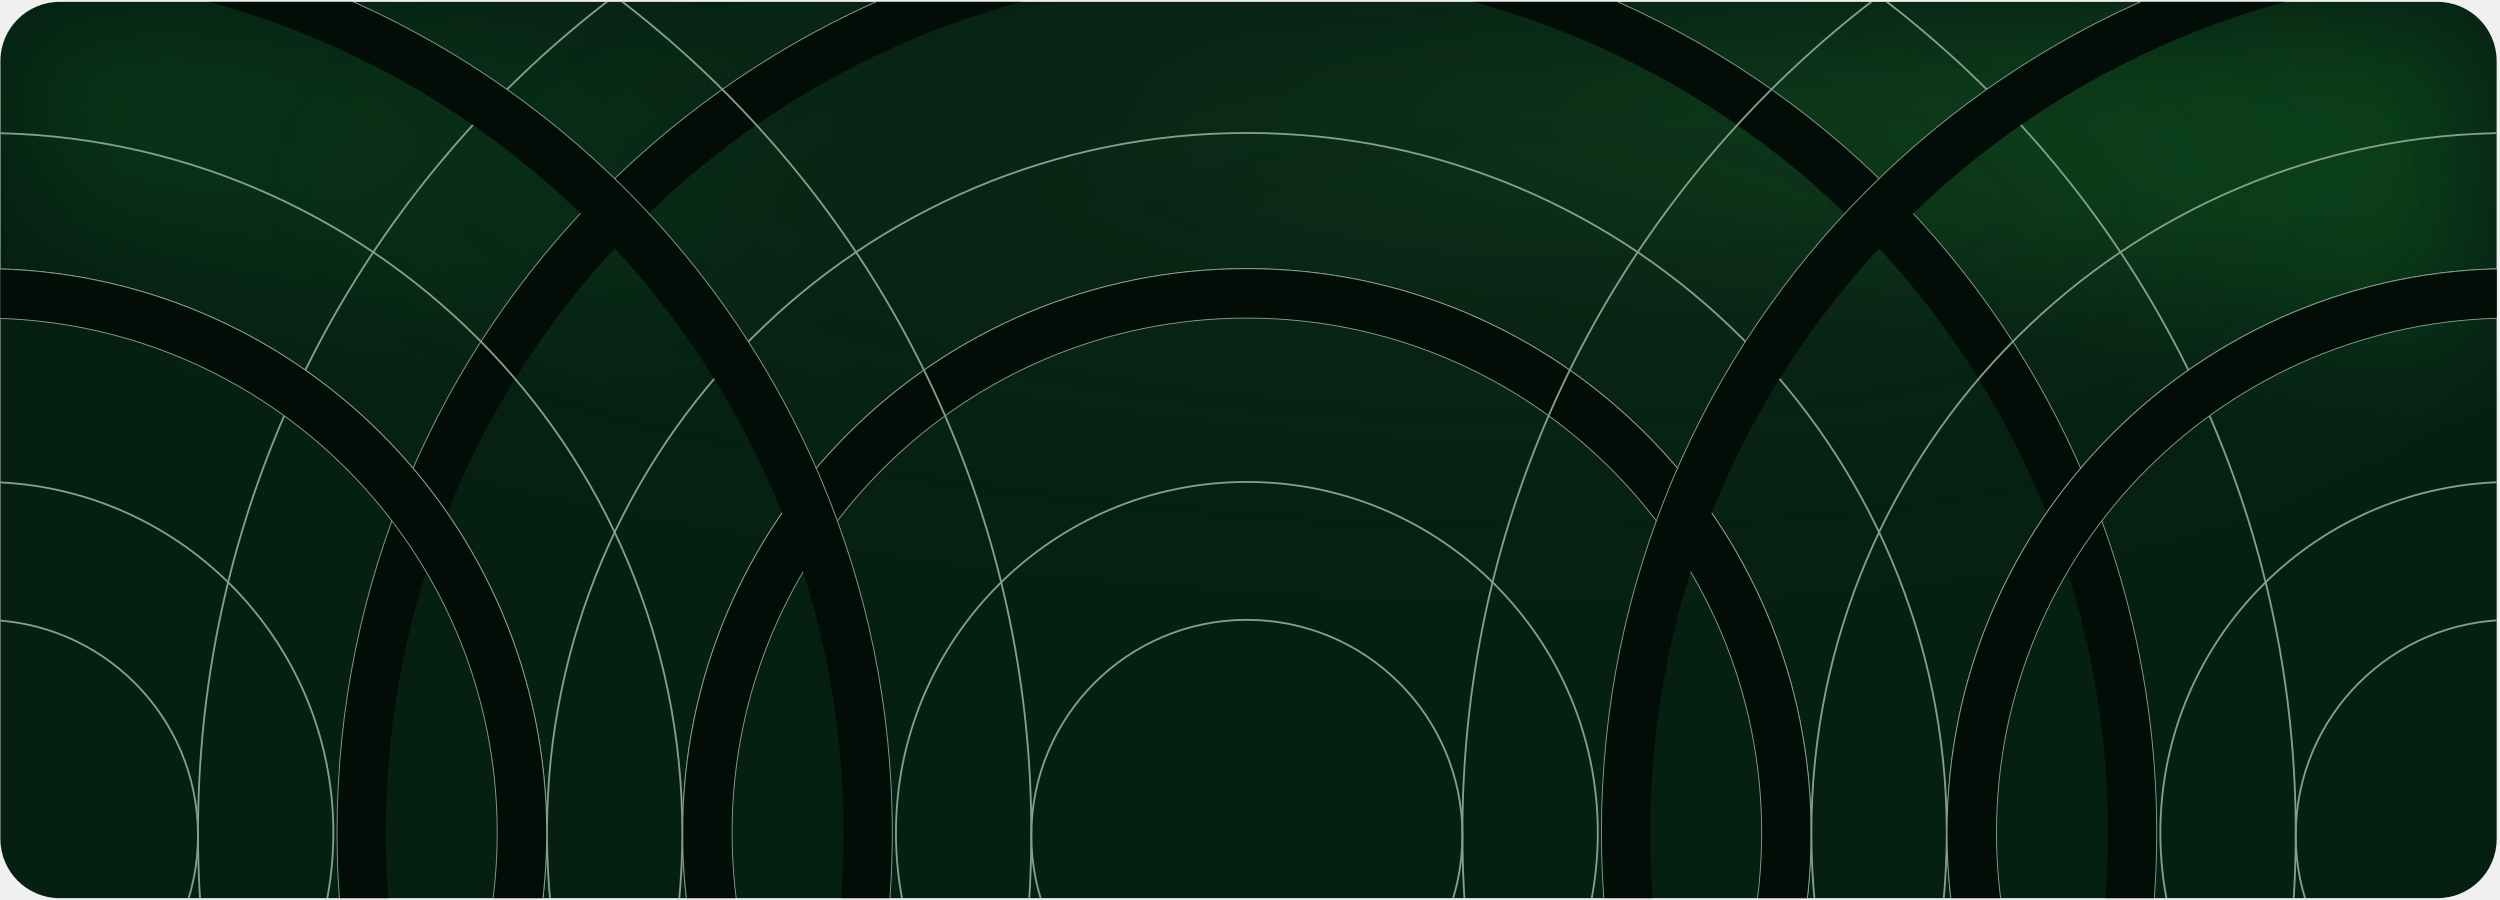
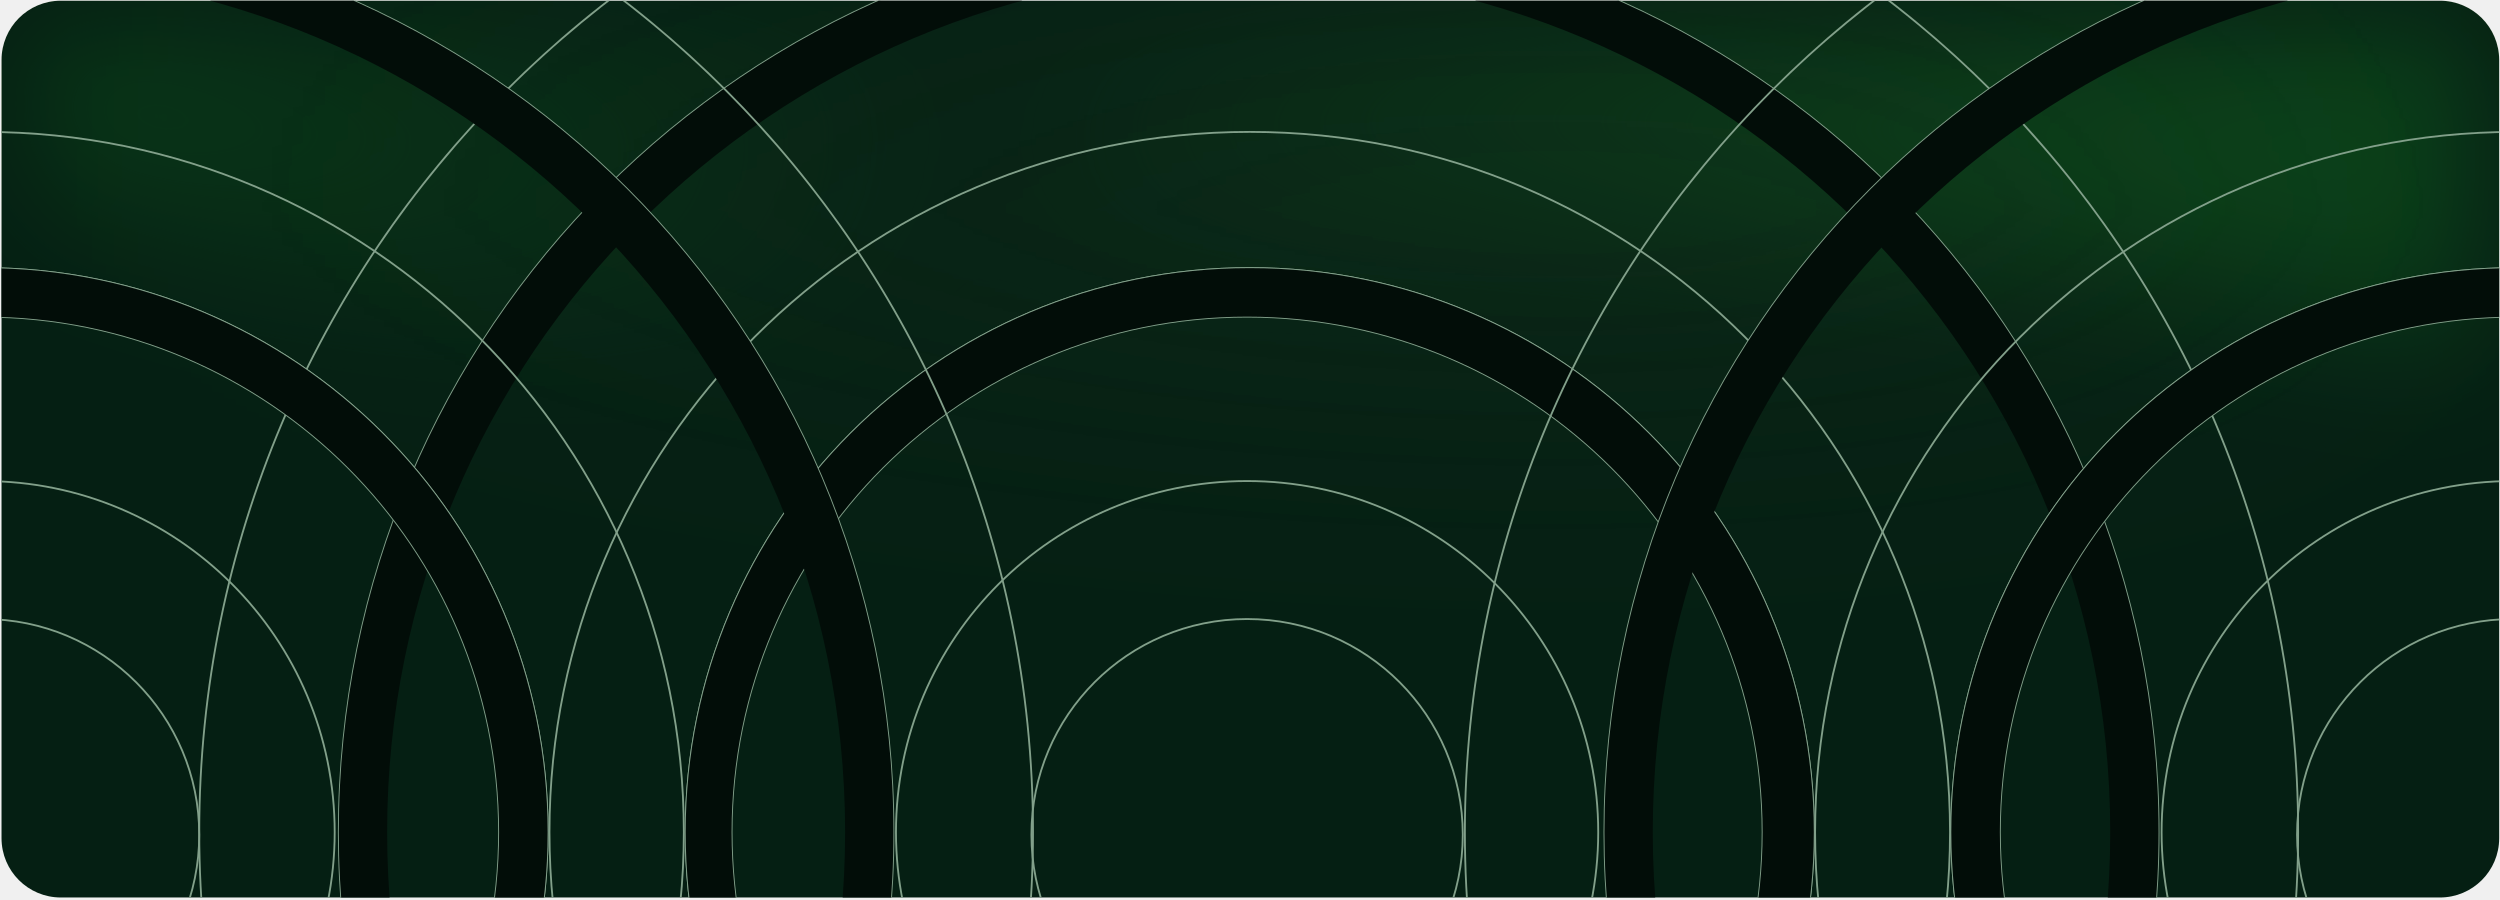
- <svg xmlns="http://www.w3.org/2000/svg" width="675" height="243" viewBox="0 0 675 243" fill="none">
+ <svg xmlns="http://www.w3.org/2000/svg" width="1065" height="383" viewBox="0 0 1065 383" fill="none">
  <g clip-path="url(#clip0_13332_2685)">
-     <rect x="0.106" y="0.501" width="674" height="242" rx="16" fill="#051F13" />
+     <rect x="0.651" y="0.302" width="1064" height="382.03" rx="25.258" fill="#051F13" />
    <g style="mix-blend-mode:overlay" filter="url(#filter0_f_13332_2685)">
-       <path d="M-374.293 -440.93C-322.842 -579.423 42.048 -571.76 440.714 -423.815C839.379 -275.869 1120.85 -43.666 1069.4 94.828C1017.95 233.321 587.879 1.961 254.394 77.714C-79.092 153.466 -425.744 -302.436 -374.293 -440.93Z" fill="url(#paint0_linear_13332_2685)" />
+       <path d="M-590.389 -696.572C-509.166 -915.203 66.862 -903.105 696.21 -669.553C1325.56 -436.001 1769.9 -69.437 1688.68 149.194C1607.46 367.825 928.531 2.592 402.079 122.178C-124.374 241.763 -671.611 -477.941 -590.389 -696.572Z" fill="url(#paint0_linear_13332_2685)" />
    </g>
    <g style="mix-blend-mode:hard-light" opacity="0.12" filter="url(#filter1_f_13332_2685)">
-       <path d="M783.739 -368.725C783.739 -593.932 542.808 -776.499 245.606 -776.499C-51.596 -776.499 -292.527 -593.932 -292.527 -368.725C-292.527 -143.519 -325.984 -33.04 245.606 39.046C817.195 111.133 783.739 -143.519 783.739 -368.725Z" fill="url(#paint1_radial_13332_2685)" />
+       <path d="M1237.27 -582.572C1237.27 -938.091 856.929 -1226.3 387.755 -1226.3C-81.419 -1226.3 -461.76 -938.091 -461.76 -582.572C-461.76 -227.054 -514.577 -52.648 387.755 61.15C1290.09 174.948 1237.27 -227.054 1237.27 -582.572Z" fill="url(#paint1_radial_13332_2685)" />
    </g>
-     <path d="M619.6 224.874C619.6 381.14 492.922 507.818 336.656 507.818V508.318C493.198 508.318 620.1 381.416 620.1 224.874H619.6ZM336.656 -58.07C492.922 -58.07 619.6 68.608 619.6 224.874H620.1C620.1 68.332 493.198 -58.57 336.656 -58.57V-58.07ZM53.712 224.874C53.712 68.608 180.39 -58.07 336.656 -58.07V-58.57C180.114 -58.57 53.212 68.332 53.212 224.874H53.712ZM336.656 507.818C180.39 507.818 53.712 381.14 53.712 224.874H53.212C53.212 381.416 180.114 508.318 336.656 508.318V507.818ZM581.939 224.874C581.939 360.34 472.122 470.156 336.656 470.156V470.656C472.398 470.656 582.439 360.616 582.439 224.874H581.939ZM336.656 -20.409C472.122 -20.409 581.939 89.408 581.939 224.874H582.439C582.439 89.132 472.398 -20.909 336.656 -20.909V-20.409ZM91.374 224.874C91.374 89.408 201.19 -20.409 336.656 -20.409V-20.909C200.914 -20.909 90.874 89.132 90.874 224.874H91.374ZM336.656 470.156C201.19 470.156 91.374 360.34 91.374 224.874H90.874C90.874 360.616 200.914 470.656 336.656 470.656V470.156Z" fill="#82A08A" />
-     <path fill-rule="evenodd" clip-rule="evenodd" d="M336.656 470.406C472.26 470.406 582.189 360.478 582.189 224.874C582.189 89.27 472.26 -20.659 336.656 -20.659C201.052 -20.659 91.124 89.27 91.124 224.874C91.124 360.478 201.052 470.406 336.656 470.406ZM336.656 457.366C465.058 457.366 569.148 353.276 569.148 224.874C569.148 96.472 465.058 -7.618 336.656 -7.618C208.254 -7.618 104.164 96.472 104.164 224.874C104.164 353.276 208.254 457.366 336.656 457.366Z" fill="#020D08" />
-     <circle cx="336.656" cy="224.874" r="152.214" stroke="#82A08A" stroke-width="0.5" />
-     <path d="M525.379 224.874C525.379 329.103 440.885 413.597 336.656 413.597V414.097C441.161 414.097 525.879 329.379 525.879 224.874H525.379ZM336.656 36.151C440.885 36.151 525.379 120.645 525.379 224.874H525.879C525.879 120.369 441.161 35.651 336.656 35.651V36.151ZM147.933 224.874C147.933 120.645 232.427 36.151 336.656 36.151V35.651C232.151 35.651 147.433 120.369 147.433 224.874H147.933ZM336.656 413.597C232.427 413.597 147.933 329.103 147.933 224.874H147.433C147.433 329.379 232.151 414.097 336.656 414.097V413.597ZM488.62 224.874C488.62 308.801 420.583 376.838 336.656 376.838V377.338C420.859 377.338 489.12 309.077 489.12 224.874H488.62ZM336.656 72.91C420.583 72.91 488.62 140.947 488.62 224.874H489.12C489.12 140.671 420.859 72.41 336.656 72.41V72.91ZM184.692 224.874C184.692 140.947 252.729 72.91 336.656 72.91V72.41C252.453 72.41 184.192 140.671 184.192 224.874H184.692ZM336.656 376.838C252.729 376.838 184.692 308.801 184.692 224.874H184.192C184.192 309.077 252.453 377.338 336.656 377.338V376.838Z" fill="#82A08A" />
-     <circle cx="336.656" cy="224.874" r="139.116" stroke="#82A08A" stroke-width="0.5" />
-     <path fill-rule="evenodd" clip-rule="evenodd" d="M336.656 377.088C420.721 377.088 488.87 308.939 488.87 224.874C488.87 140.809 420.721 72.66 336.656 72.66C252.591 72.66 184.442 140.809 184.442 224.874C184.442 308.939 252.591 377.088 336.656 377.088ZM336.656 363.99C413.487 363.99 475.772 301.705 475.772 224.874C475.772 148.042 413.487 85.758 336.656 85.758C259.824 85.758 197.54 148.042 197.54 224.874C197.54 301.705 259.824 363.99 336.656 363.99Z" fill="#020D08" />
-     <path d="M431.157 224.874C431.157 277.065 388.848 319.375 336.656 319.375V319.875C389.124 319.875 431.657 277.342 431.657 224.874H431.157ZM336.656 130.373C388.848 130.373 431.157 172.682 431.157 224.874H431.657C431.657 172.406 389.124 129.873 336.656 129.873V130.373ZM242.155 224.874C242.155 172.682 284.464 130.373 336.656 130.373V129.873C284.188 129.873 241.655 172.406 241.655 224.874H242.155ZM336.656 319.375C284.464 319.375 242.155 277.065 242.155 224.874H241.655C241.655 277.342 284.188 319.875 336.656 319.875V319.375ZM394.606 225.559C394.606 257.564 368.661 283.509 336.656 283.509V284.009C368.937 284.009 395.106 257.84 395.106 225.559H394.606ZM336.656 167.609C368.661 167.609 394.606 193.554 394.606 225.559H395.106C395.106 193.278 368.937 167.109 336.656 167.109V167.609ZM278.706 225.559C278.706 193.554 304.651 167.609 336.656 167.609V167.109C304.375 167.109 278.206 193.278 278.206 225.559H278.706ZM336.656 283.509C304.651 283.509 278.706 257.564 278.706 225.559H278.206C278.206 257.84 304.375 284.009 336.656 284.009V283.509Z" fill="#82A08A" />
-     <path d="M278.202 224.874C278.202 381.14 151.524 507.818 -4.742 507.818V508.318C151.8 508.318 278.702 381.416 278.702 224.874H278.202ZM-4.742 -58.07C151.524 -58.07 278.202 68.608 278.202 224.874H278.702C278.702 68.332 151.8 -58.57 -4.742 -58.57V-58.07ZM-287.686 224.874C-287.686 68.608 -161.008 -58.07 -4.742 -58.07V-58.57C-161.284 -58.57 -288.186 68.332 -288.186 224.874H-287.686ZM-4.742 507.818C-161.008 507.818 -287.686 381.14 -287.686 224.874H-288.186C-288.186 381.416 -161.284 508.318 -4.742 508.318V507.818ZM240.541 224.874C240.541 360.34 130.724 470.156 -4.742 470.156V470.656C131 470.656 241.041 360.616 241.041 224.874H240.541ZM-4.742 -20.409C130.724 -20.409 240.541 89.408 240.541 224.874H241.041C241.041 89.132 131 -20.909 -4.742 -20.909V-20.409ZM-250.025 224.874C-250.025 89.408 -140.208 -20.409 -4.742 -20.409V-20.909C-140.484 -20.909 -250.525 89.132 -250.525 224.874H-250.025ZM-4.742 470.156C-140.208 470.156 -250.025 360.34 -250.025 224.874H-250.525C-250.525 360.616 -140.484 470.656 -4.742 470.656V470.156Z" fill="#82A08A" />
-     <path fill-rule="evenodd" clip-rule="evenodd" d="M-4.742 470.406C130.862 470.406 240.79 360.478 240.79 224.874C240.79 89.27 130.862 -20.659 -4.742 -20.659C-140.346 -20.659 -250.275 89.27 -250.275 224.874C-250.275 360.478 -140.346 470.406 -4.742 470.406ZM-4.742 457.366C123.66 457.366 227.75 353.276 227.75 224.874C227.75 96.472 123.66 -7.618 -4.742 -7.618C-133.144 -7.618 -237.234 96.472 -237.234 224.874C-237.234 353.276 -133.144 457.366 -4.742 457.366Z" fill="#020D08" />
-     <circle cx="-4.742" cy="224.874" r="152.214" stroke="#82A08A" stroke-width="0.5" />
-     <path d="M183.98 224.874C183.98 329.103 99.487 413.597 -4.742 413.597V414.097C99.763 414.097 184.48 329.379 184.48 224.874H183.98ZM-4.742 36.151C99.487 36.151 183.98 120.645 183.98 224.874H184.48C184.48 120.369 99.763 35.651 -4.742 35.651V36.151ZM-193.465 224.874C-193.465 120.645 -108.971 36.151 -4.742 36.151V35.651C-109.247 35.651 -193.965 120.369 -193.965 224.874H-193.465ZM-4.742 413.597C-108.971 413.597 -193.465 329.103 -193.465 224.874H-193.965C-193.965 329.379 -109.247 414.097 -4.742 414.097V413.597ZM147.221 224.874C147.221 308.801 79.185 376.838 -4.742 376.838V377.338C79.461 377.338 147.721 309.077 147.721 224.874H147.221ZM-4.742 72.91C79.185 72.91 147.221 140.947 147.221 224.874H147.721C147.721 140.671 79.461 72.41 -4.742 72.41V72.91ZM-156.706 224.874C-156.706 140.947 -88.669 72.91 -4.742 72.91V72.41C-88.945 72.41 -157.206 140.671 -157.206 224.874H-156.706ZM-4.742 376.838C-88.669 376.838 -156.706 308.801 -156.706 224.874H-157.206C-157.206 309.077 -88.945 377.338 -4.742 377.338V376.838Z" fill="#82A08A" />
-     <circle cx="-4.742" cy="224.874" r="139.116" stroke="#82A08A" stroke-width="0.5" />
-     <path fill-rule="evenodd" clip-rule="evenodd" d="M-4.742 377.088C79.323 377.088 147.471 308.939 147.471 224.874C147.471 140.809 79.323 72.66 -4.742 72.66C-88.807 72.66 -156.956 140.809 -156.956 224.874C-156.956 308.939 -88.807 377.088 -4.742 377.088ZM-4.742 363.99C72.089 363.99 134.373 301.705 134.373 224.874C134.373 148.042 72.089 85.758 -4.742 85.758C-81.574 85.758 -143.858 148.042 -143.858 224.874C-143.858 301.705 -81.574 363.99 -4.742 363.99Z" fill="#020D08" />
-     <path d="M89.759 224.874C89.759 277.065 47.449 319.375 -4.742 319.375V319.875C47.725 319.875 90.259 277.342 90.259 224.874H89.759ZM-4.742 130.373C47.449 130.373 89.759 172.682 89.759 224.874H90.259C90.259 172.406 47.725 129.873 -4.742 129.873V130.373ZM-99.243 224.874C-99.243 172.682 -56.934 130.373 -4.742 130.373V129.873C-57.21 129.873 -99.743 172.406 -99.743 224.874H-99.243ZM-4.742 319.375C-56.934 319.375 -99.243 277.065 -99.243 224.874H-99.743C-99.743 277.342 -57.21 319.875 -4.742 319.875V319.375ZM53.208 225.559C53.208 257.564 27.263 283.509 -4.742 283.509V284.009C27.539 284.009 53.708 257.84 53.708 225.559H53.208ZM-4.742 167.609C27.263 167.609 53.208 193.554 53.208 225.559H53.708C53.708 193.278 27.539 167.109 -4.742 167.109V167.609ZM-62.692 225.559C-62.692 193.554 -36.747 167.609 -4.742 167.609V167.109C-37.023 167.109 -63.192 193.278 -63.192 225.559H-62.692ZM-4.742 283.509C-36.747 283.509 -62.692 257.564 -62.692 225.559H-63.192C-63.192 257.84 -37.023 284.009 -4.742 284.009V283.509Z" fill="#82A08A" />
-     <path d="M960.991 224.874C960.991 381.14 834.313 507.818 678.047 507.818V508.318C834.589 508.318 961.491 381.416 961.491 224.874H960.991ZM678.047 -58.07C834.313 -58.07 960.991 68.608 960.991 224.874H961.491C961.491 68.332 834.589 -58.57 678.047 -58.57V-58.07ZM395.103 224.874C395.103 68.608 521.781 -58.07 678.047 -58.07V-58.57C521.505 -58.57 394.603 68.332 394.603 224.874H395.103ZM678.047 507.818C521.781 507.818 395.103 381.14 395.103 224.874H394.603C394.603 381.416 521.505 508.318 678.047 508.318V507.818ZM923.33 224.874C923.33 360.34 813.513 470.156 678.047 470.156V470.656C813.789 470.656 923.83 360.616 923.83 224.874H923.33ZM678.047 -20.409C813.513 -20.409 923.33 89.408 923.33 224.874H923.83C923.83 89.132 813.789 -20.909 678.047 -20.909V-20.409ZM432.765 224.874C432.765 89.408 542.581 -20.409 678.047 -20.409V-20.909C542.305 -20.909 432.265 89.132 432.265 224.874H432.765ZM678.047 470.156C542.581 470.156 432.765 360.34 432.765 224.874H432.265C432.265 360.616 542.305 470.656 678.047 470.656V470.156Z" fill="#82A08A" />
-     <path fill-rule="evenodd" clip-rule="evenodd" d="M678.047 470.406C813.651 470.406 923.58 360.478 923.58 224.874C923.58 89.27 813.651 -20.659 678.047 -20.659C542.443 -20.659 432.515 89.27 432.515 224.874C432.515 360.478 542.443 470.406 678.047 470.406ZM678.047 457.366C806.449 457.366 910.539 353.276 910.539 224.874C910.539 96.472 806.449 -7.618 678.047 -7.618C549.645 -7.618 445.555 96.472 445.555 224.874C445.555 353.276 549.645 457.366 678.047 457.366Z" fill="#020D08" />
-     <circle cx="678.047" cy="224.874" r="152.214" stroke="#82A08A" stroke-width="0.5" />
-     <path d="M866.77 224.874C866.77 329.103 782.276 413.597 678.047 413.597V414.097C782.552 414.097 867.27 329.379 867.27 224.874H866.77ZM678.047 36.151C782.276 36.151 866.77 120.645 866.77 224.874H867.27C867.27 120.369 782.552 35.651 678.047 35.651V36.151ZM489.324 224.874C489.324 120.645 573.818 36.151 678.047 36.151V35.651C573.542 35.651 488.824 120.369 488.824 224.874H489.324ZM678.047 413.597C573.818 413.597 489.324 329.103 489.324 224.874H488.824C488.824 329.379 573.542 414.097 678.047 414.097V413.597ZM830.011 224.874C830.011 308.801 761.974 376.838 678.047 376.838V377.338C762.25 377.338 830.511 309.077 830.511 224.874H830.011ZM678.047 72.91C761.974 72.91 830.011 140.947 830.011 224.874H830.511C830.511 140.671 762.25 72.41 678.047 72.41V72.91ZM526.083 224.874C526.083 140.947 594.12 72.91 678.047 72.91V72.41C593.844 72.41 525.583 140.671 525.583 224.874H526.083ZM678.047 376.838C594.12 376.838 526.083 308.801 526.083 224.874H525.583C525.583 309.077 593.844 377.338 678.047 377.338V376.838Z" fill="#82A08A" />
-     <circle cx="678.047" cy="224.874" r="139.116" stroke="#82A08A" stroke-width="0.5" />
-     <path fill-rule="evenodd" clip-rule="evenodd" d="M678.047 377.088C762.112 377.088 830.261 308.939 830.261 224.874C830.261 140.809 762.112 72.66 678.047 72.66C593.982 72.66 525.833 140.809 525.833 224.874C525.833 308.939 593.982 377.088 678.047 377.088ZM678.047 363.99C754.878 363.99 817.163 301.705 817.163 224.874C817.163 148.042 754.878 85.758 678.047 85.758C601.216 85.758 538.931 148.042 538.931 224.874C538.931 301.705 601.216 363.99 678.047 363.99Z" fill="#020D08" />
-     <path d="M772.548 224.874C772.548 277.065 730.239 319.375 678.047 319.375V319.875C730.515 319.875 773.048 277.342 773.048 224.874H772.548ZM678.047 130.373C730.239 130.373 772.548 172.682 772.548 224.874H773.048C773.048 172.406 730.515 129.873 678.047 129.873V130.373ZM583.546 224.874C583.546 172.682 625.856 130.373 678.047 130.373V129.873C625.579 129.873 583.046 172.406 583.046 224.874H583.546ZM678.047 319.375C625.856 319.375 583.546 277.065 583.546 224.874H583.046C583.046 277.342 625.579 319.875 678.047 319.875V319.375ZM735.997 225.559C735.997 257.564 710.052 283.509 678.047 283.509V284.009C710.328 284.009 736.497 257.84 736.497 225.559H735.997ZM678.047 167.609C710.052 167.609 735.997 193.554 735.997 225.559H736.497C736.497 193.278 710.328 167.109 678.047 167.109V167.609ZM620.097 225.559C620.097 193.554 646.042 167.609 678.047 167.609V167.109C645.766 167.109 619.597 193.278 619.597 225.559H620.097ZM678.047 283.509C646.042 283.509 620.097 257.564 620.097 225.559H619.597C619.597 257.84 645.766 284.009 678.047 284.009V283.509Z" fill="#82A08A" />
+     <path d="M978.606 354.504C978.606 601.191 778.627 801.17 531.941 801.17V801.959C779.063 801.959 979.395 601.627 979.395 354.504H978.606ZM531.941 -92.161C778.627 -92.161 978.606 107.818 978.606 354.504H979.395C979.395 107.382 779.063 -92.951 531.941 -92.951V-92.161ZM85.275 354.504C85.275 107.818 285.254 -92.161 531.941 -92.161V-92.951C284.818 -92.951 84.486 107.382 84.486 354.504H85.275ZM531.941 801.17C285.254 801.17 85.275 601.191 85.275 354.504H84.486C84.486 601.627 284.818 801.959 531.941 801.959V801.17ZM919.153 354.504C919.153 568.355 745.792 741.716 531.941 741.716V742.505C746.228 742.505 919.942 568.791 919.942 354.504H919.153ZM531.941 -32.708C745.792 -32.708 919.153 140.653 919.153 354.504H919.942C919.942 140.217 746.228 -33.497 531.941 -33.497V-32.708ZM144.729 354.504C144.729 140.653 318.09 -32.708 531.941 -32.708V-33.497C317.654 -33.497 143.94 140.217 143.94 354.504H144.729ZM531.941 741.716C318.09 741.716 144.729 568.355 144.729 354.504H143.94C143.94 568.791 317.654 742.505 531.941 742.505V741.716Z" fill="#82A08A" />
+     <path fill-rule="evenodd" clip-rule="evenodd" d="M531.941 742.11C746.01 742.11 919.547 568.573 919.547 354.504C919.547 140.435 746.01 -33.102 531.941 -33.102C317.872 -33.102 144.334 140.435 144.334 354.504C144.334 568.573 317.872 742.11 531.941 742.11ZM531.941 721.524C734.64 721.524 898.96 557.203 898.96 354.504C898.96 151.804 734.64 -12.516 531.941 -12.516C329.241 -12.516 164.921 151.804 164.921 354.504C164.921 557.203 329.241 721.524 531.941 721.524Z" fill="#020D08" />
+     <circle cx="532.392" cy="354.504" r="240.29" stroke="#82A08A" stroke-width="0.789" />
+     <path d="M830.316 354.504C830.316 519.043 696.931 652.428 532.392 652.428V653.218C697.366 653.218 831.105 519.479 831.105 354.504H830.316ZM532.392 56.58C696.931 56.58 830.316 189.965 830.316 354.504H831.105C831.105 189.529 697.366 55.791 532.392 55.791V56.58ZM234.467 354.504C234.467 189.965 367.853 56.58 532.392 56.58V55.791C367.417 55.791 233.678 189.529 233.678 354.504H234.467ZM532.392 652.428C367.853 652.428 234.467 519.043 234.467 354.504H233.678C233.678 519.479 367.417 653.218 532.392 653.218V652.428ZM772.287 354.504C772.287 486.995 664.882 594.399 532.392 594.399V595.189C665.318 595.189 773.076 487.43 773.076 354.504H772.287ZM532.392 114.609C664.882 114.609 772.287 222.014 772.287 354.504H773.076C773.076 221.578 665.318 113.82 532.392 113.82V114.609ZM292.496 354.504C292.496 222.014 399.901 114.609 532.392 114.609V113.82C399.465 113.82 291.707 221.578 291.707 354.504H292.496ZM532.392 594.399C399.901 594.399 292.496 486.995 292.496 354.504H291.707C291.707 487.43 399.465 595.189 532.392 595.189V594.399Z" fill="#82A08A" />
+     <circle cx="531.264" cy="354.504" r="219.613" stroke="#82A08A" stroke-width="0.789" />
+     <path fill-rule="evenodd" clip-rule="evenodd" d="M532.392 594.794C665.1 594.794 772.681 487.213 772.681 354.504C772.681 221.796 665.1 114.214 532.392 114.214C399.683 114.214 292.102 221.796 292.102 354.504C292.102 487.213 399.683 594.794 532.392 594.794ZM531.264 574.117C652.552 574.117 750.876 475.793 750.876 354.504C750.876 233.215 652.552 134.891 531.264 134.891C409.975 134.891 311.651 233.215 311.651 354.504C311.651 475.793 409.975 574.117 531.264 574.117Z" fill="#020D08" />
+     <path d="M680.447 354.504C680.447 436.895 613.656 503.687 531.264 503.687V504.476C614.092 504.476 681.237 437.331 681.237 354.504H680.447ZM531.264 205.321C613.656 205.321 680.447 272.113 680.447 354.504H681.237C681.237 271.677 614.092 204.532 531.264 204.532V205.321ZM382.081 354.504C382.081 272.113 448.873 205.321 531.264 205.321V204.532C448.437 204.532 381.292 271.677 381.292 354.504H382.081ZM531.264 503.687C448.873 503.687 382.081 436.895 382.081 354.504H381.292C381.292 437.331 448.437 504.476 531.264 504.476V503.687ZM622.746 355.586C622.746 406.11 581.788 447.068 531.264 447.068V447.858C582.224 447.858 623.536 406.546 623.536 355.586H622.746ZM531.264 264.104C581.788 264.104 622.746 305.062 622.746 355.586H623.536C623.536 304.626 582.224 263.315 531.264 263.315V264.104ZM439.782 355.586C439.782 305.062 480.74 264.104 531.264 264.104V263.315C480.304 263.315 438.993 304.626 438.993 355.586H439.782ZM531.264 447.068C480.74 447.068 439.782 406.11 439.782 355.586H438.993C438.993 406.546 480.304 447.858 531.264 447.858V447.068Z" fill="#82A08A" />
+     <path d="M439.663 354.504C439.663 601.191 239.684 801.17 -7.003 801.17V801.959C240.12 801.959 440.452 601.627 440.452 354.504H439.663ZM-7.003 -92.161C239.684 -92.161 439.663 107.818 439.663 354.504H440.452C440.452 107.382 240.12 -92.951 -7.003 -92.951V-92.161ZM-453.668 354.504C-453.668 107.818 -253.689 -92.161 -7.003 -92.161V-92.951C-254.125 -92.951 -454.457 107.382 -454.457 354.504H-453.668ZM-7.003 801.17C-253.689 801.17 -453.668 601.191 -453.668 354.504H-454.457C-454.457 601.627 -254.125 801.959 -7.003 801.959V801.17ZM380.209 354.504C380.209 568.355 206.849 741.716 -7.002 741.716V742.505C207.285 742.505 380.999 568.791 380.999 354.504H380.209ZM-7.002 -32.708C206.849 -32.708 380.209 140.653 380.209 354.504H380.999C380.999 140.217 207.285 -33.497 -7.002 -33.497V-32.708ZM-394.214 354.504C-394.214 140.653 -220.853 -32.708 -7.002 -32.708V-33.497C-221.289 -33.497 -395.003 140.217 -395.003 354.504H-394.214ZM-7.002 741.716C-220.853 741.716 -394.214 568.355 -394.214 354.504H-395.003C-395.003 568.791 -221.289 742.505 -7.002 742.505V741.716Z" fill="#82A08A" />
+     <path fill-rule="evenodd" clip-rule="evenodd" d="M-7.002 742.11C207.067 742.11 380.604 568.573 380.604 354.504C380.604 140.435 207.067 -33.102 -7.002 -33.102C-221.071 -33.102 -394.609 140.435 -394.609 354.504C-394.609 568.573 -221.071 742.11 -7.002 742.11ZM-7.003 721.524C195.697 721.524 360.017 557.203 360.017 354.504C360.017 151.804 195.697 -12.516 -7.003 -12.516C-209.702 -12.516 -374.022 151.804 -374.022 354.504C-374.022 557.203 -209.702 721.524 -7.003 721.524Z" fill="#020D08" />
+     <circle cx="-7.002" cy="354.504" r="240.29" stroke="#82A08A" stroke-width="0.789" />
+     <path d="M290.922 354.504C290.922 519.043 157.536 652.428 -7.002 652.428V653.218C157.972 653.218 291.711 519.479 291.711 354.504H290.922ZM-7.002 56.58C157.536 56.58 290.922 189.965 290.922 354.504H291.711C291.711 189.529 157.972 55.791 -7.002 55.791V56.58ZM-304.927 354.504C-304.927 189.965 -171.541 56.58 -7.002 56.58V55.791C-171.977 55.791 -305.716 189.529 -305.716 354.504H-304.927ZM-7.002 652.428C-171.541 652.428 -304.927 519.043 -304.927 354.504H-305.716C-305.716 519.479 -171.977 653.218 -7.002 653.218V652.428ZM232.893 354.504C232.893 486.995 125.488 594.399 -7.003 594.399V595.189C125.924 595.189 233.682 487.43 233.682 354.504H232.893ZM-7.003 114.609C125.488 114.609 232.893 222.014 232.893 354.504H233.682C233.682 221.578 125.924 113.82 -7.003 113.82V114.609ZM-246.898 354.504C-246.898 222.014 -139.493 114.609 -7.003 114.609V113.82C-139.929 113.82 -247.687 221.578 -247.687 354.504H-246.898ZM-7.003 594.399C-139.493 594.399 -246.898 486.995 -246.898 354.504H-247.687C-247.687 487.43 -139.929 595.189 -7.003 595.189V594.399Z" fill="#82A08A" />
+     <circle cx="-7.003" cy="354.504" r="219.613" stroke="#82A08A" stroke-width="0.789" />
+     <path fill-rule="evenodd" clip-rule="evenodd" d="M-7.002 594.794C125.706 594.794 233.287 487.213 233.287 354.504C233.287 221.796 125.706 114.214 -7.002 114.214C-139.711 114.214 -247.292 221.796 -247.292 354.504C-247.292 487.213 -139.711 594.794 -7.002 594.794ZM-7.003 574.117C114.286 574.117 212.61 475.793 212.61 354.504C212.61 233.215 114.286 134.891 -7.003 134.891C-128.292 134.891 -226.616 233.215 -226.616 354.504C-226.616 475.793 -128.292 574.117 -7.003 574.117Z" fill="#020D08" />
+     <path d="M142.18 354.504C142.18 436.895 75.389 503.687 -7.003 503.687V504.476C75.825 504.476 142.97 437.331 142.97 354.504H142.18ZM-7.003 205.321C75.389 205.321 142.18 272.113 142.18 354.504H142.97C142.97 271.677 75.825 204.532 -7.003 204.532V205.321ZM-156.186 354.504C-156.186 272.113 -89.394 205.321 -7.003 205.321V204.532C-89.83 204.532 -156.975 271.677 -156.975 354.504H-156.186ZM-7.003 503.687C-89.394 503.687 -156.186 436.895 -156.186 354.504H-156.975C-156.975 437.331 -89.83 504.476 -7.003 504.476V503.687ZM84.479 355.586C84.479 406.11 43.521 447.068 -7.003 447.068V447.858C43.957 447.858 85.269 406.546 85.269 355.586H84.479ZM-7.003 264.104C43.521 264.104 84.479 305.062 84.479 355.586H85.269C85.269 304.626 43.957 263.315 -7.003 263.315V264.104ZM-98.485 355.586C-98.485 305.062 -57.527 264.104 -7.003 264.104V263.315C-57.963 263.315 -99.274 304.626 -99.274 355.586H-98.485ZM-7.003 447.068C-57.527 447.068 -98.485 406.11 -98.485 355.586H-99.274C-99.274 406.546 -57.963 447.858 -7.003 447.858V447.068Z" fill="#82A08A" />
+     <path d="M1517.76 354.504C1517.76 601.191 1317.78 801.17 1071.1 801.17V801.959C1318.22 801.959 1518.55 601.627 1518.55 354.504H1517.76ZM1071.1 -92.161C1317.78 -92.161 1517.76 107.818 1517.76 354.504H1518.55C1518.55 107.382 1318.22 -92.951 1071.1 -92.951V-92.161ZM624.433 354.504C624.433 107.818 824.411 -92.161 1071.1 -92.161V-92.951C823.976 -92.951 623.643 107.382 623.643 354.504H624.433ZM1071.1 801.17C824.411 801.17 624.433 601.191 624.433 354.504H623.643C623.643 601.627 823.976 801.959 1071.1 801.959V801.17ZM1458.31 354.504C1458.31 568.355 1284.95 741.716 1071.1 741.716V742.505C1285.39 742.505 1459.1 568.791 1459.1 354.504H1458.31ZM1071.1 -32.708C1284.95 -32.708 1458.31 140.653 1458.31 354.504H1459.1C1459.1 140.217 1285.39 -33.497 1071.1 -33.497V-32.708ZM683.886 354.504C683.886 140.653 857.247 -32.708 1071.1 -32.708V-33.497C856.811 -33.497 683.097 140.217 683.097 354.504H683.886ZM1071.1 741.716C857.247 741.716 683.886 568.355 683.886 354.504H683.097C683.097 568.791 856.811 742.505 1071.1 742.505V741.716Z" fill="#82A08A" />
+     <path fill-rule="evenodd" clip-rule="evenodd" d="M1071.1 742.11C1285.17 742.11 1458.7 568.573 1458.7 354.504C1458.7 140.435 1285.17 -33.102 1071.1 -33.102C857.029 -33.102 683.492 140.435 683.492 354.504C683.492 568.573 857.029 742.11 1071.1 742.11ZM1071.1 721.524C1273.8 721.524 1438.12 557.203 1438.12 354.504C1438.12 151.804 1273.8 -12.516 1071.1 -12.516C868.398 -12.516 704.078 151.804 704.078 354.504C704.078 557.203 868.398 721.524 1071.1 721.524Z" fill="#020D08" />
+     <circle cx="1071.55" cy="354.504" r="240.29" stroke="#82A08A" stroke-width="0.789" />
+     <path d="M1369.47 354.504C1369.47 519.043 1236.09 652.428 1071.55 652.428V653.218C1236.52 653.218 1370.26 519.479 1370.26 354.504H1369.47ZM1071.55 56.58C1236.09 56.58 1369.47 189.965 1369.47 354.504H1370.26C1370.26 189.529 1236.52 55.791 1071.55 55.791V56.58ZM773.625 354.504C773.625 189.965 907.01 56.58 1071.55 56.58V55.791C906.574 55.791 772.836 189.529 772.836 354.504H773.625ZM1071.55 652.428C907.01 652.428 773.625 519.043 773.625 354.504H772.836C772.836 519.479 906.574 653.218 1071.55 653.218V652.428ZM1311.44 354.504C1311.44 486.995 1204.04 594.399 1071.55 594.399V595.189C1204.48 595.189 1312.23 487.43 1312.23 354.504H1311.44ZM1071.55 114.609C1204.04 114.609 1311.44 222.014 1311.44 354.504H1312.23C1312.23 221.578 1204.48 113.82 1071.55 113.82V114.609ZM831.654 354.504C831.654 222.014 939.059 114.609 1071.55 114.609V113.82C938.623 113.82 830.865 221.578 830.865 354.504H831.654ZM1071.55 594.399C939.059 594.399 831.654 486.995 831.654 354.504H830.865C830.865 487.43 938.623 595.189 1071.55 595.189V594.399Z" fill="#82A08A" />
+     <circle cx="1071.55" cy="354.504" r="219.613" stroke="#82A08A" stroke-width="0.789" />
+     <path fill-rule="evenodd" clip-rule="evenodd" d="M1071.55 594.794C1204.26 594.794 1311.84 487.213 1311.84 354.504C1311.84 221.796 1204.26 114.214 1071.55 114.214C938.841 114.214 831.259 221.796 831.259 354.504C831.259 487.213 938.841 594.794 1071.55 594.794ZM1071.55 574.117C1192.84 574.117 1291.16 475.793 1291.16 354.504C1291.16 233.215 1192.84 134.891 1071.55 134.891C950.26 134.891 851.936 233.215 851.936 354.504C851.936 475.793 950.26 574.117 1071.55 574.117Z" fill="#020D08" />
+     <path d="M1219.6 354.504C1219.6 436.895 1152.81 503.687 1070.42 503.687V504.476C1153.25 504.476 1220.39 437.331 1220.39 354.504H1219.6ZM1070.42 205.321C1152.81 205.321 1219.6 272.113 1219.6 354.504H1220.39C1220.39 271.677 1153.25 204.532 1070.42 204.532V205.321ZM921.238 354.504C921.238 272.113 988.03 205.321 1070.42 205.321V204.532C987.594 204.532 920.449 271.677 920.449 354.504H921.238ZM1070.42 503.687C988.03 503.687 921.238 436.895 921.238 354.504H920.449C920.449 437.331 987.594 504.476 1070.42 504.476V503.687ZM1161.9 355.586C1161.9 406.11 1120.95 447.068 1070.42 447.068V447.858C1121.38 447.858 1162.69 406.546 1162.69 355.586H1161.9ZM1070.42 264.104C1120.95 264.104 1161.9 305.062 1161.9 355.586H1162.69C1162.69 304.626 1121.38 263.315 1070.42 263.315V264.104ZM978.939 355.586C978.939 305.062 1019.9 264.104 1070.42 264.104V263.315C1019.46 263.315 978.15 304.626 978.15 355.586H978.939ZM1070.42 447.068C1019.9 447.068 978.939 406.11 978.939 355.586H978.15C978.15 406.546 1019.46 447.858 1070.42 447.858V447.068Z" fill="#82A08A" />
  </g>
  <defs>
-     <filter id="filter0_f_13332_2685" x="-419.397" y="-579.988" width="1534.87" height="759.979" filterUnits="userSpaceOnUse" color-interpolation-filters="sRGB">
+     <filter id="filter0_f_13332_2685" x="-661.591" y="-916.094" width="2422.99" height="1199.73" filterUnits="userSpaceOnUse" color-interpolation-filters="sRGB">
      <feFlood flood-opacity="0" result="BackgroundImageFix" />
      <feBlend mode="normal" in="SourceGraphic" in2="BackgroundImageFix" result="shape" />
-       <feGaussianBlur stdDeviation="20" result="effect1_foregroundBlur_13332_2685" />
+       <feGaussianBlur stdDeviation="31.573" result="effect1_foregroundBlur_13332_2685" />
    </filter>
-     <filter id="filter1_f_13332_2685" x="-412.894" y="-896.499" width="1317" height="1068" filterUnits="userSpaceOnUse" color-interpolation-filters="sRGB">
+     <filter id="filter1_f_13332_2685" x="-651.776" y="-1415.73" width="2079.06" height="1685.98" filterUnits="userSpaceOnUse" color-interpolation-filters="sRGB">
      <feFlood flood-opacity="0" result="BackgroundImageFix" />
      <feBlend mode="normal" in="SourceGraphic" in2="BackgroundImageFix" result="shape" />
-       <feGaussianBlur stdDeviation="60" result="effect1_foregroundBlur_13332_2685" />
+       <feGaussianBlur stdDeviation="94.718" result="effect1_foregroundBlur_13332_2685" />
    </filter>
-     <linearGradient id="paint0_linear_13332_2685" x1="607.865" y1="13.493" x2="-63.225" y2="-52.247" gradientUnits="userSpaceOnUse">
+     <linearGradient id="paint0_linear_13332_2685" x1="960.081" y1="20.797" x2="-99.325" y2="-82.984" gradientUnits="userSpaceOnUse">
      <stop stop-color="#E9FEA2" />
      <stop offset="0.505" stop-color="#E9FDA6" stop-opacity="0" />
      <stop offset="1" stop-color="#E9FEA2" />
    </linearGradient>
-     <radialGradient id="paint1_radial_13332_2685" cx="0" cy="0" r="1" gradientUnits="userSpaceOnUse" gradientTransform="translate(246.227 -291.261) rotate(-90.0732) scale(485.237 640.362)">
+     <radialGradient id="paint1_radial_13332_2685" cx="0" cy="0" r="1" gradientUnits="userSpaceOnUse" gradientTransform="translate(388.734 -460.285) rotate(-90.0732) scale(766.013 1010.9)">
      <stop stop-color="#93C8E7" />
      <stop offset="0.906" stop-color="#E9FDA6" />
    </radialGradient>
    <clipPath id="clip0_13332_2685">
-       <rect x="0.106" y="0.501" width="674" height="242" rx="16" fill="white" />
+       <rect x="0.651" y="0.302" width="1064" height="382.03" rx="25.258" fill="white" />
    </clipPath>
  </defs>
</svg>
